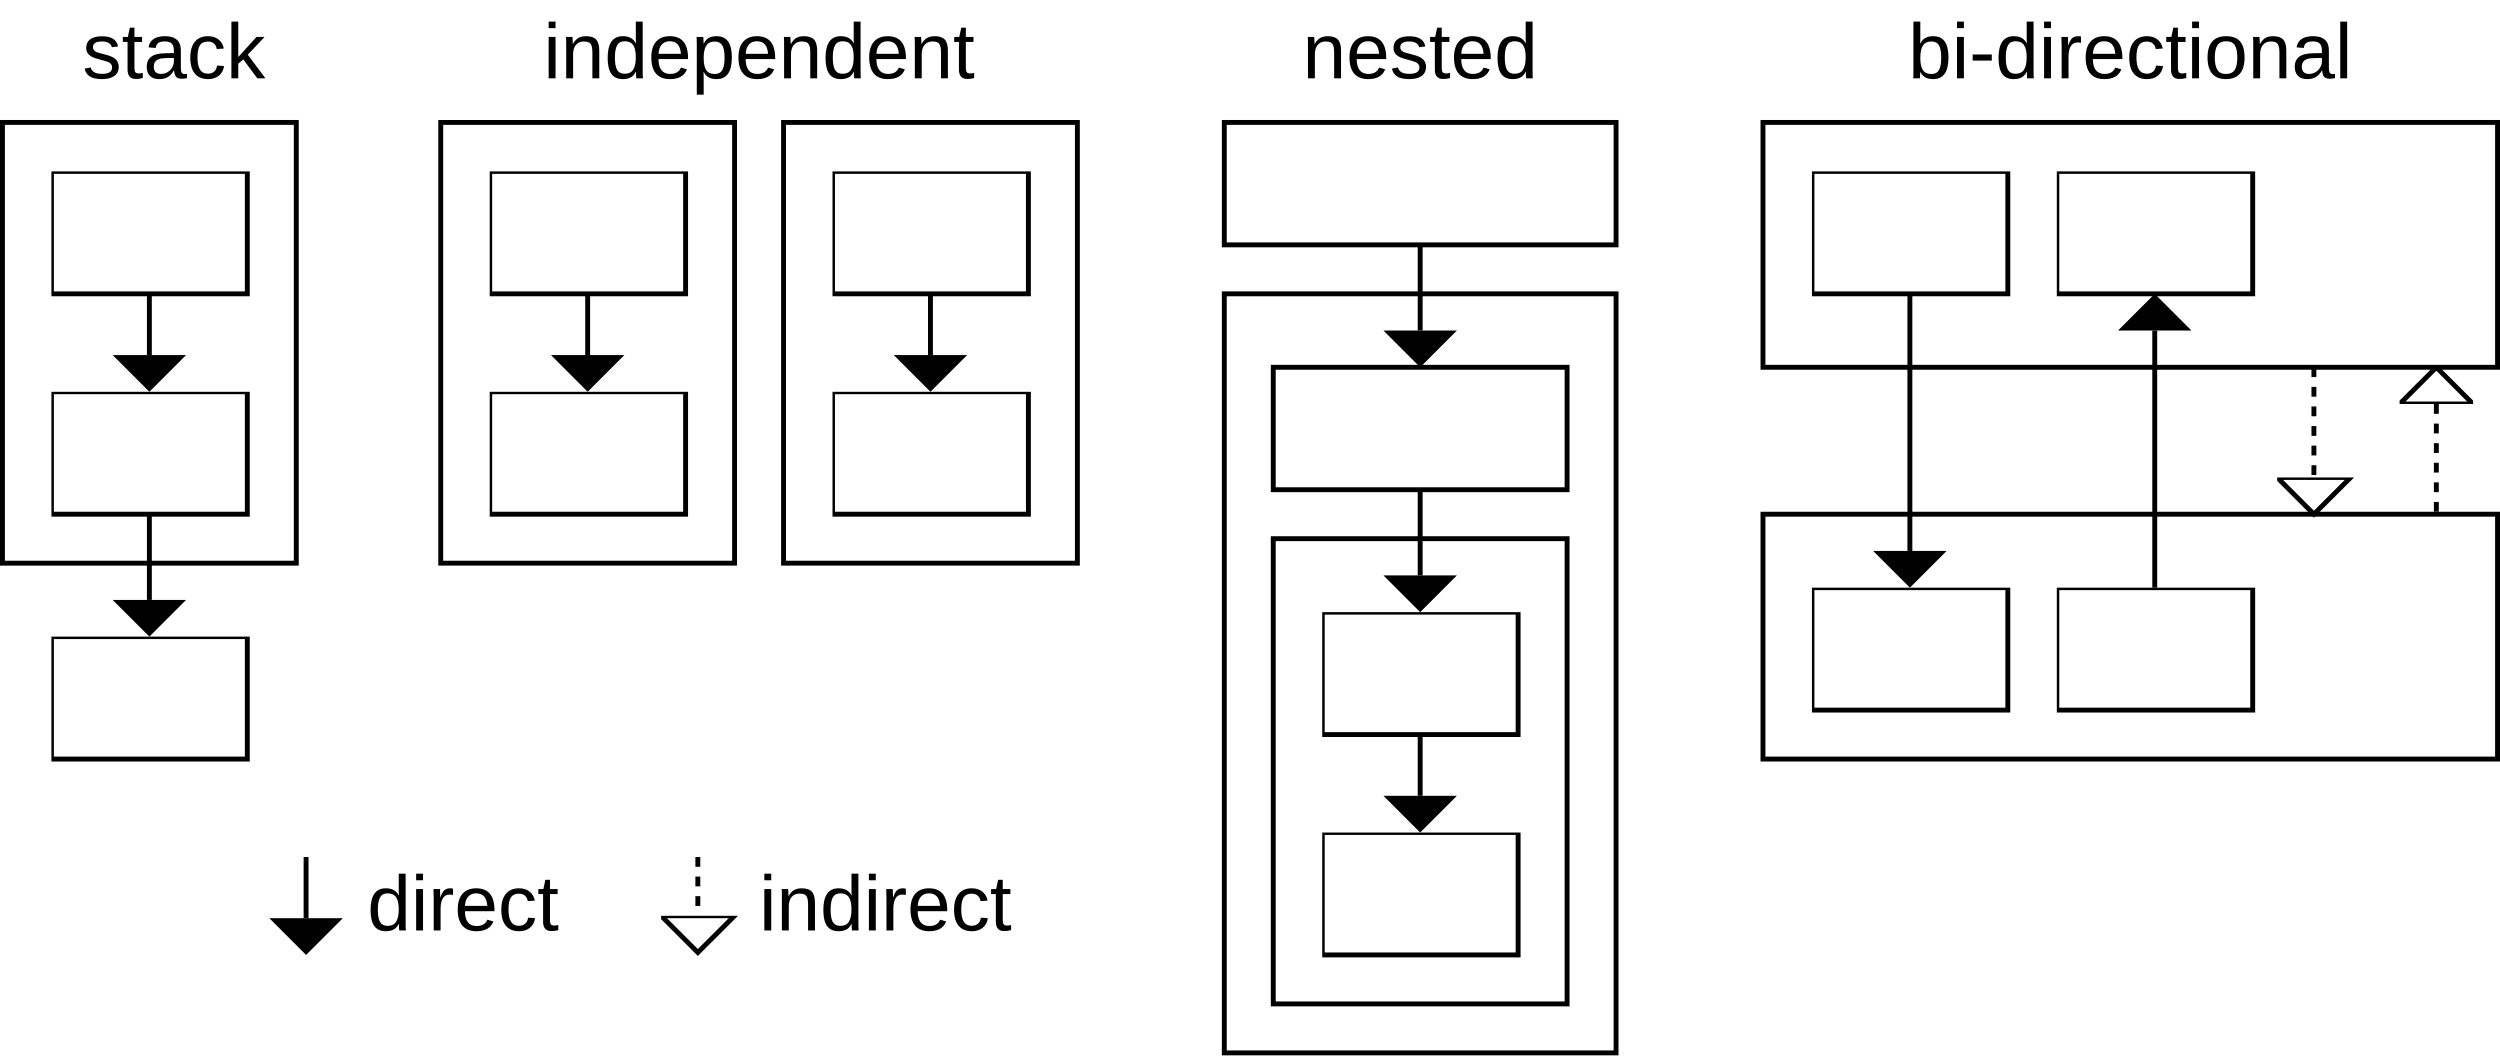
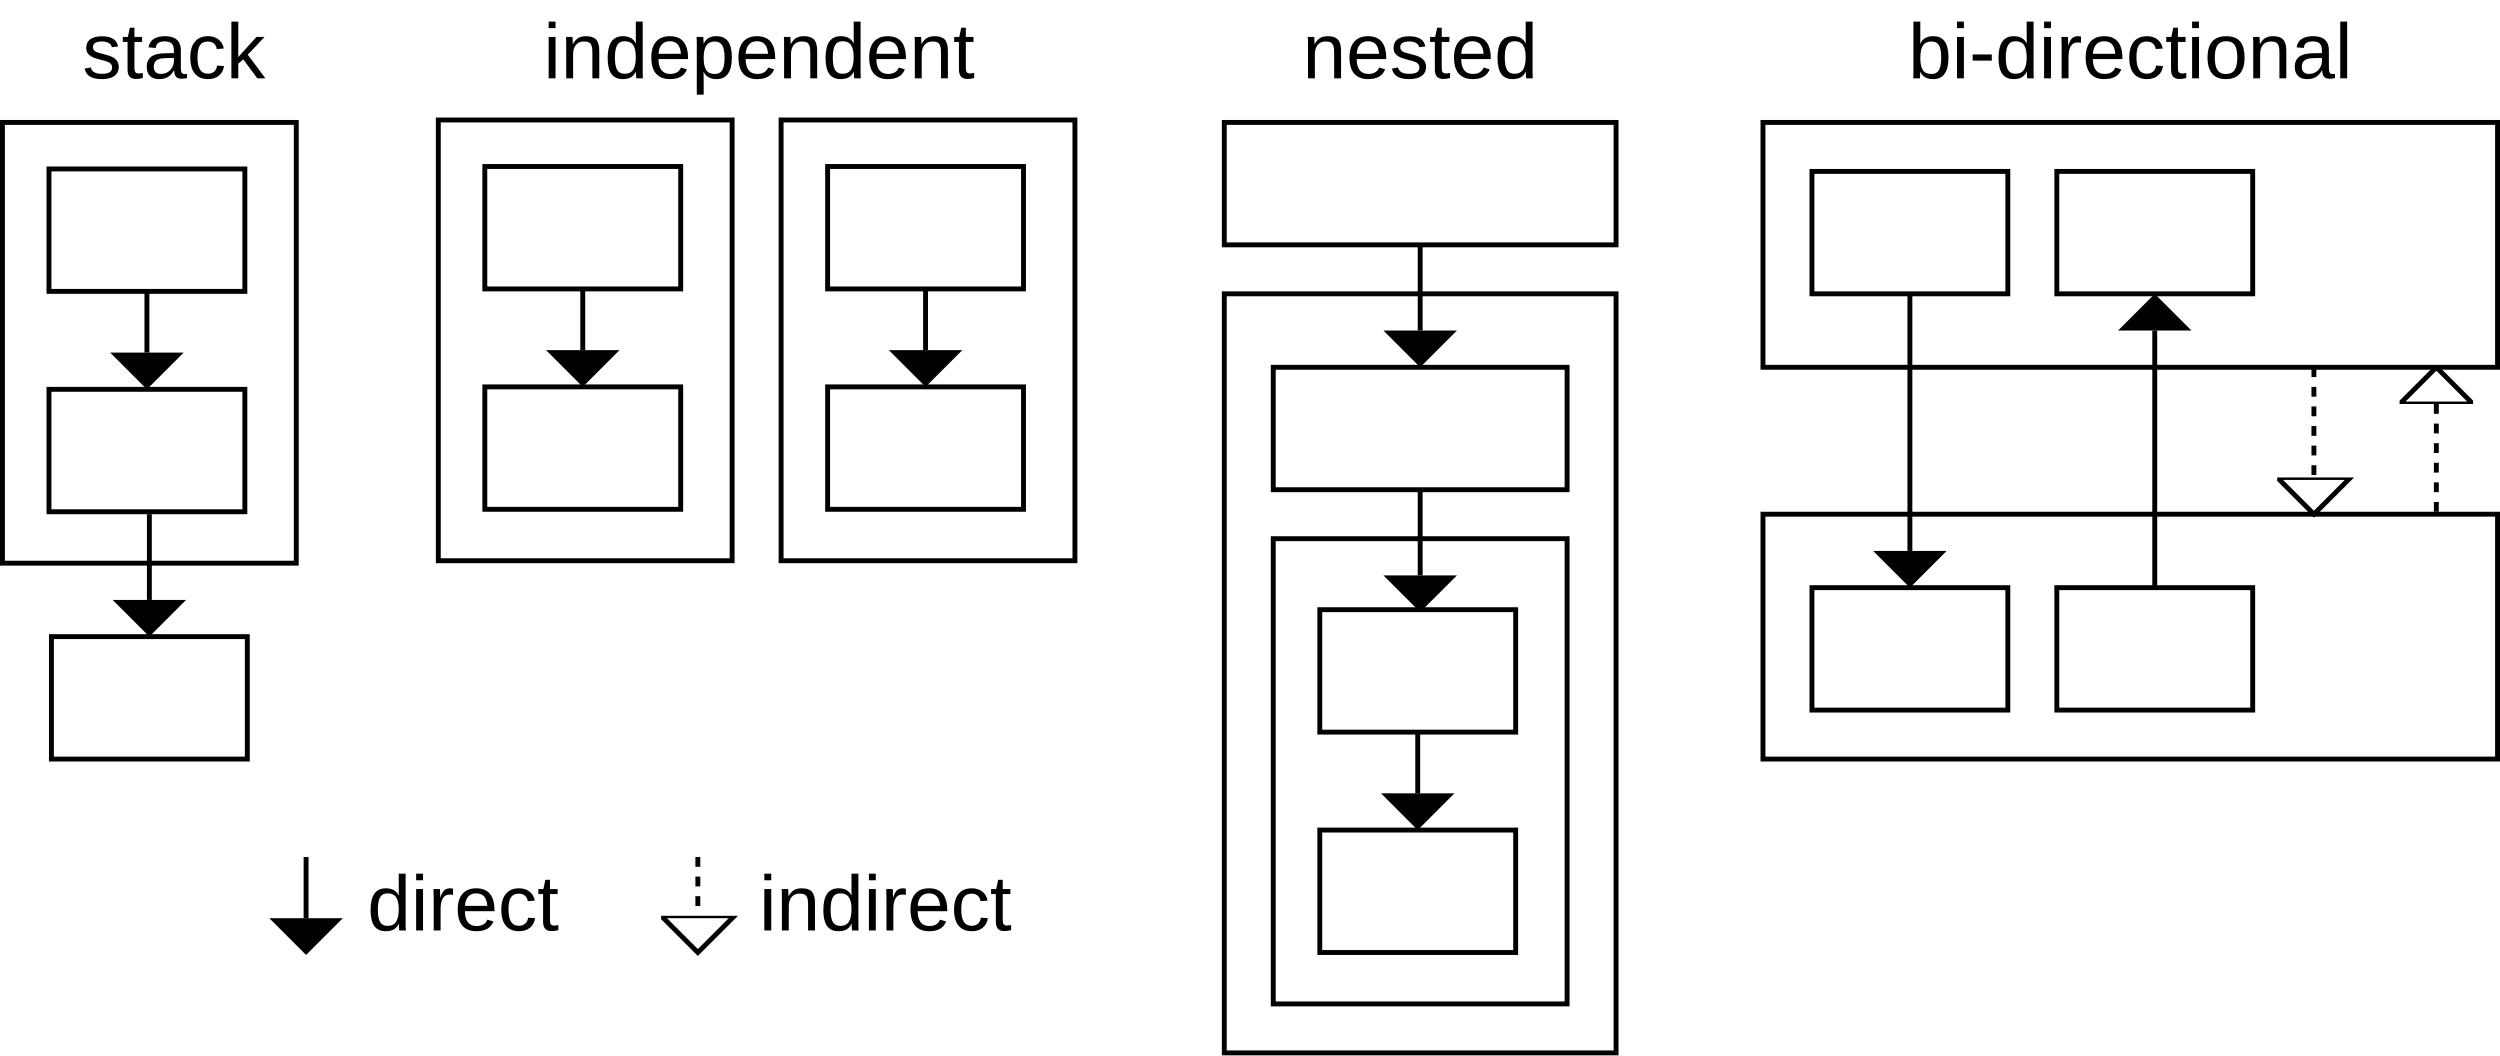
<svg xmlns="http://www.w3.org/2000/svg" height="215.5" width="510.5">
  <defs>
    <style>
		polyline,
		rect {
			fill: none;
			stroke: black;
		}

		text {
			font-family: arial, sans-serif;
			font-size: 16px;
			text-anchor: middle;
		}
		
		.indirect polyline {
			stroke-dasharray: 2;
		}

		.indirect use {
			fill: transparent;
			stroke: black;
		}

		.key text {
			text-anchor: start;
		}
	</style>
  </defs>
  <symbol id="arrow-head-down">
    <polygon points="0,0 15,0 7.5,7.5" />
  </symbol>
  <symbol id="arrow-head-up">
    <use href="#arrow-head-down" transform="rotate(180 7.5 3.75)" />
  </symbol>
  <symbol id="down-arrow">
    <polyline points="7.5,0 7.5,12.5" />
    <use href="#arrow-head-down" y="12.5" />
  </symbol>
-   <symbol id="item">
+   <symbol id="item" overflow="visible">
    <rect height="25" width="40" />
  </symbol>
-   <symbol id="stack">
-     <g transform="translate(0.5,0.5)">
-       <use href="#item" />
-       <g transform="translate(0,25)">
-         <use href="#down-arrow" x="12.5" />
-         <use href="#item" y="20" />
-       </g>
+   <symbol id="stack" overflow="visible">
+     <use href="#item" />
+     <g transform="translate(0,25)">
+       <use href="#down-arrow" x="12.5" />
+       <use href="#item" y="20" />
    </g>
  </symbol>
-   <symbol id="grouped-stack">
-     <g transform="translate(0.5,0.5)">
-       <rect height="90" width="60" />
-       <use href="#stack" transform="translate(9.5,9.5)" />
-     </g>
+   <symbol id="grouped-stack" overflow="visible">
+     <rect height="90" width="60" />
+     <use href="#stack" transform="translate(9.5,9.5)" />
  </symbol>
  <g transform="translate(0.5,0)">
    <text x="35" y="16">stack</text>
    <g transform="translate(0,25)">
      <rect height="90" width="60" />
      <g transform="translate(10,10)">
        <use href="#stack" x="-0.5" y="-0.5" />
        <g transform="translate(12.5,70)">
          <polyline points="7.5,0 7.5,17.5" />
          <use href="#arrow-head-down" y="17.5" />
        </g>
      </g>
      <use href="#item" x="10" y="105" />
    </g>
  </g>
  <g transform="translate(90,0)">
    <text x="65" y="16">independent</text>
    <g transform="translate(-0.5,-0.5)">
      <use href="#grouped-stack" transform="translate(0,25)" />
      <use href="#grouped-stack" transform="translate(70,25)" />
    </g>
  </g>
  <g transform="translate(250,0)">
    <text x="40" y="16">nested</text>
    <g transform="translate(0,25)">
      <rect height="25" width="80" />
      <g transform="translate(32.5,25)">
        <polyline points="7.5,0 7.5,17.5" />
        <use href="#arrow-head-down" y="17.5" />
      </g>
      <g transform="translate(0,35)">
        <rect width="80" height="155" />
        <rect height="25" width="60" x="10" y="15" />
        <g transform="translate(32.5,40)">
          <polyline points="7.5,0 7.5,17.5" />
          <use href="#arrow-head-down" y="17.5" />
        </g>
        <g transform="translate(10,50)">
          <rect height="95" width="60" />
          <use href="#stack" transform="translate(9.5,14.5)" />
        </g>
      </g>
    </g>
  </g>
  <g transform="translate(360,0)">
    <text x="75" y="16">bi-directional</text>
    <g transform="translate(0,25)">
      <rect height="50" width="150" />
      <use href="#item" x="10" y="10" />
      <g transform="translate(22.5,35)">
        <polyline points="7.5,0 7.5,52.5" />
        <use href="#arrow-head-down" y="52.5" />
      </g>
      <use href="#item" x="60" y="10" />
      <g transform="translate(72.5,35)">
        <polyline points="7.5,7.5 7.5,60" />
        <use href="#arrow-head-up" y="0" />
      </g>
      <g class="indirect" transform="translate(105,50)">
        <polyline points="7.5,0 7.5,22.5" />
        <use href="#arrow-head-down" x="0" y="22.5" />
        <g transform="translate(25,0)">
          <use href="#arrow-head-up" x="0" y="0" />
          <polyline points="7.5,7.5 7.5,30" />
        </g>
      </g>
      <g transform="translate(0,80)">
        <rect height="50" width="150" />
        <use href="#item" x="10" y="15" />
        <use href="#item" x="60" y="15" />
      </g>
    </g>
  </g>
  <g class="key" transform="translate(55,175)">
    <use href="#down-arrow" x="0" y="0" />
    <text x="20" y="15">direct</text>
    <g class="indirect" transform="translate(80,0)">
      <polyline points="7.5,0 7.5,12" />
      <use href="#arrow-head-down" x="0" y="12" />
      <text x="20" y="15">indirect</text>
    </g>
  </g>
</svg>
